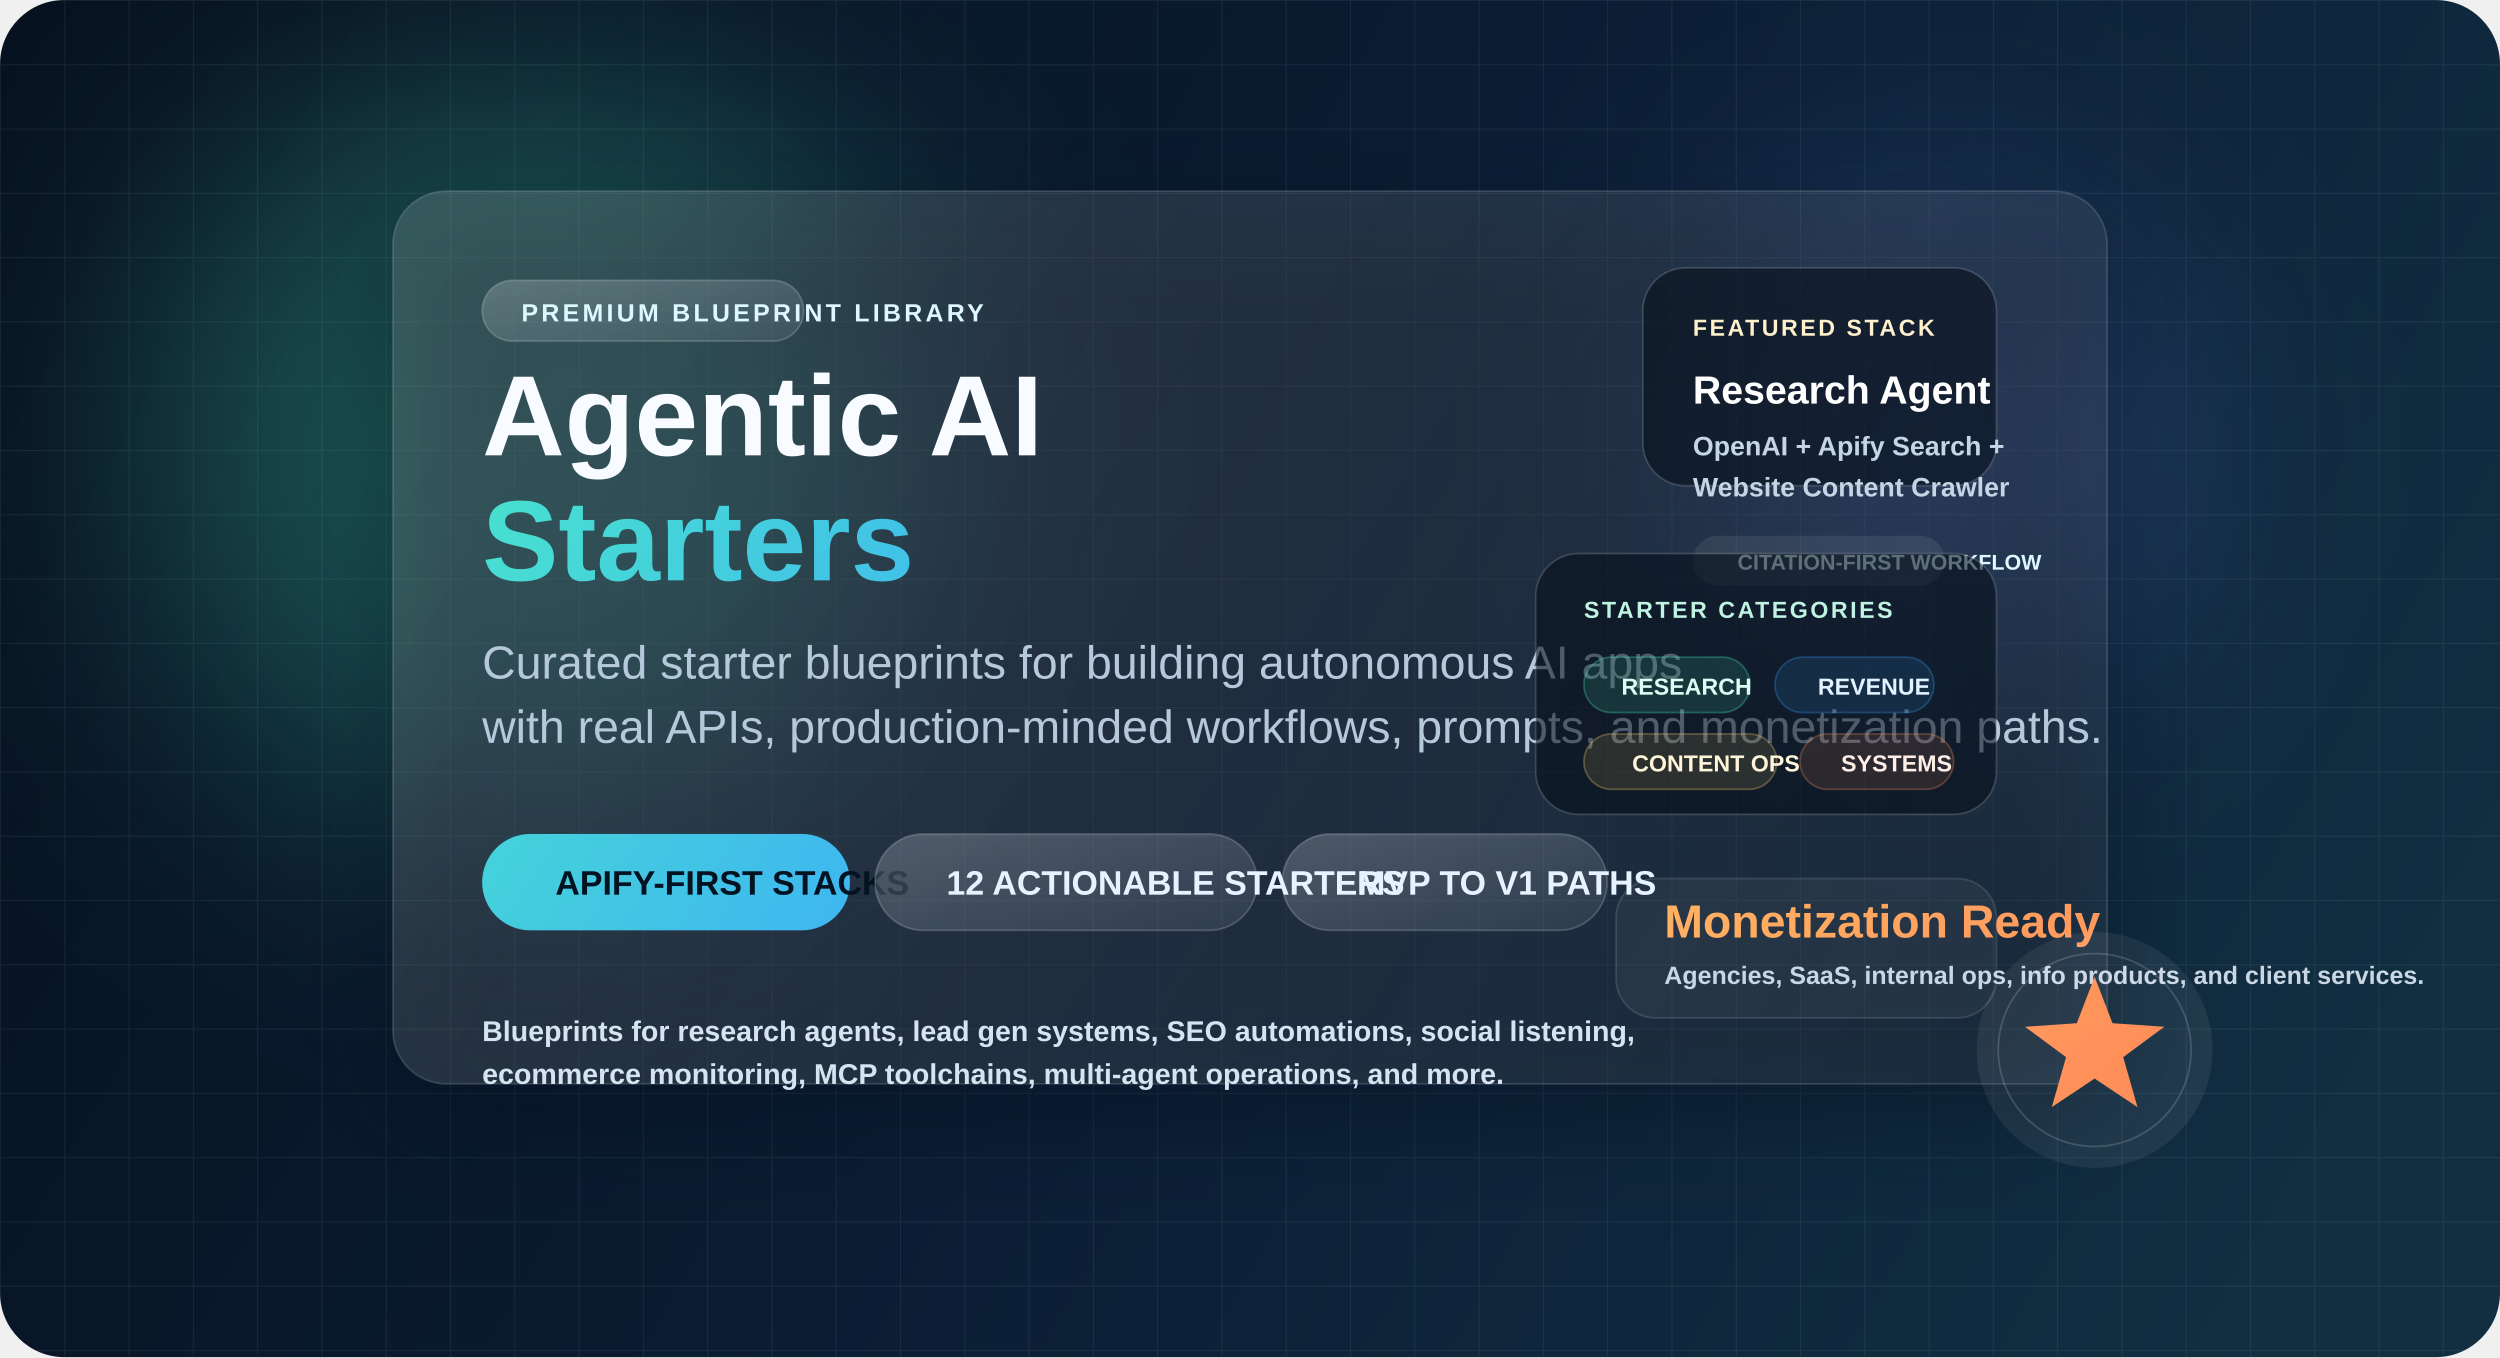
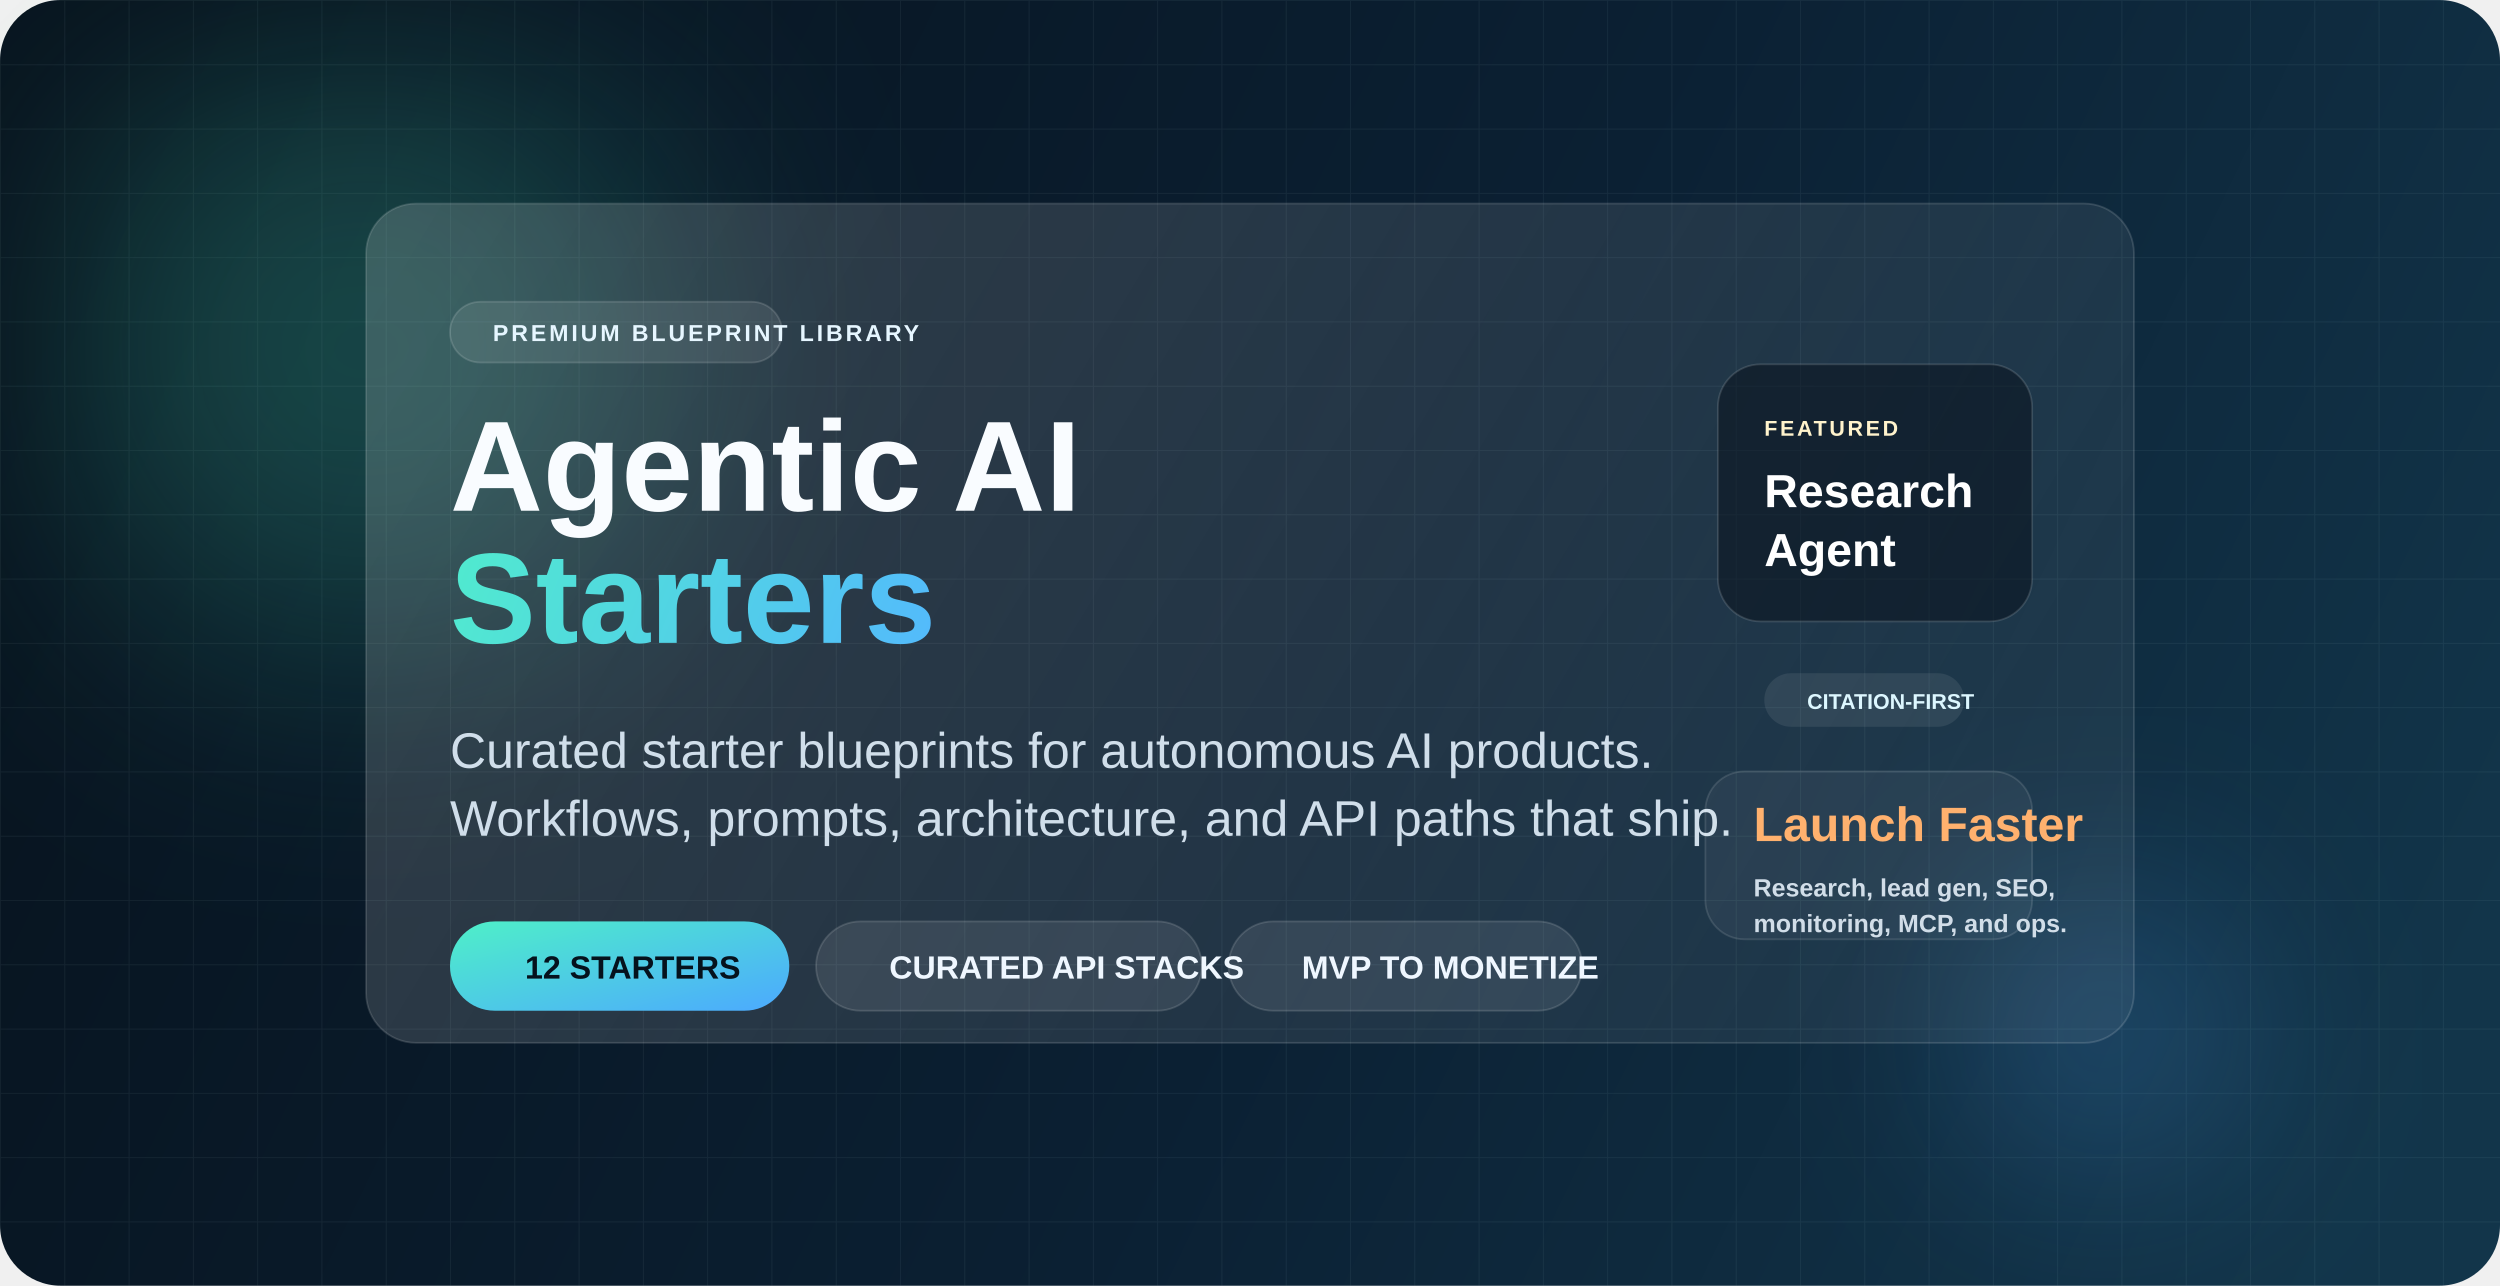
- <svg xmlns="http://www.w3.org/2000/svg" width="1400" height="760" viewBox="0 0 1400 760" fill="none">
+ <svg xmlns="http://www.w3.org/2000/svg" width="1400" height="720" viewBox="0 0 1400 720" fill="none">
  <defs>
-     <linearGradient id="bg" x1="86" y1="44" x2="1302" y2="721" gradientUnits="userSpaceOnUse">
-       <stop stop-color="#07111F" />
-       <stop offset="0.52" stop-color="#0B1E35" />
-       <stop offset="1" stop-color="#122F42" />
+     <linearGradient id="bg" x1="74" y1="54" x2="1328" y2="660" gradientUnits="userSpaceOnUse">
+       <stop stop-color="#07131E" />
+       <stop offset="0.55" stop-color="#0B2033" />
+       <stop offset="1" stop-color="#12354A" />
    </linearGradient>
-     <linearGradient id="panel" x1="270" y1="108" x2="1174" y2="680" gradientUnits="userSpaceOnUse">
-       <stop stop-color="#FFFFFF" stop-opacity="0.14" />
-       <stop offset="1" stop-color="#FFFFFF" stop-opacity="0.05" />
+     <linearGradient id="glass" x1="234" y1="116" x2="1009" y2="584" gradientUnits="userSpaceOnUse">
+       <stop stop-color="#FFFFFF" stop-opacity="0.16" />
+       <stop offset="1" stop-color="#FFFFFF" stop-opacity="0.06" />
    </linearGradient>
-     <linearGradient id="accentA" x1="201" y1="151" x2="681" y2="453" gradientUnits="userSpaceOnUse">
-       <stop stop-color="#4CF2C2" />
-       <stop offset="1" stop-color="#3AA3FF" />
+     <linearGradient id="title" x1="253" y1="210" x2="554" y2="330" gradientUnits="userSpaceOnUse">
+       <stop stop-color="#50F1C8" />
+       <stop offset="1" stop-color="#53B7FF" />
    </linearGradient>
-     <linearGradient id="accentB" x1="895" y1="185" x2="1248" y2="540" gradientUnits="userSpaceOnUse">
-       <stop stop-color="#FFD66B" />
-       <stop offset="1" stop-color="#FF8F5A" />
+     <linearGradient id="chipA" x1="0" y1="0" x2="1" y2="1">
+       <stop stop-color="#4EF0C8" />
+       <stop offset="1" stop-color="#4CA9FF" />
    </linearGradient>
-     <linearGradient id="chip" x1="0" y1="0" x2="1" y2="1">
-       <stop stop-color="#F4F8FF" stop-opacity="0.22" />
-       <stop offset="1" stop-color="#F4F8FF" stop-opacity="0.08" />
-     </linearGradient>
-     <filter id="blurA" x="-77" y="-122" width="742" height="742" filterUnits="userSpaceOnUse" color-interpolation-filters="sRGB">
+     <filter id="blurA" x="-44" y="-82" width="654" height="654" filterUnits="userSpaceOnUse" color-interpolation-filters="sRGB">
      <feFlood flood-opacity="0" result="BackgroundImageFix" />
      <feBlend mode="normal" in="SourceGraphic" in2="BackgroundImageFix" result="shape" />
-       <feGaussianBlur stdDeviation="80" result="effect1_foregroundBlur_1_1" />
+       <feGaussianBlur stdDeviation="78" result="effect1_foregroundBlur_1_1" />
    </filter>
-     <filter id="blurB" x="814" y="-18" width="538" height="538" filterUnits="userSpaceOnUse" color-interpolation-filters="sRGB">
+     <filter id="blurB" x="1002" y="401" width="354" height="354" filterUnits="userSpaceOnUse" color-interpolation-filters="sRGB">
      <feFlood flood-opacity="0" result="BackgroundImageFix" />
      <feBlend mode="normal" in="SourceGraphic" in2="BackgroundImageFix" result="shape" />
-       <feGaussianBlur stdDeviation="70" result="effect1_foregroundBlur_1_1" />
-     </filter>
-     <filter id="shadow" x="164" y="69" width="1072" height="612" filterUnits="userSpaceOnUse" color-interpolation-filters="sRGB">
-       <feFlood flood-opacity="0" result="BackgroundImageFix" />
-       <feColorMatrix in="SourceAlpha" type="matrix" values="0 0 0 0 0 0 0 0 0 0 0 0 0 0 0 0 0 0 127 0" result="hardAlpha" />
-       <feOffset dy="18" />
-       <feGaussianBlur stdDeviation="28" />
-       <feColorMatrix type="matrix" values="0 0 0 0 0.008 0 0 0 0 0.043 0 0 0 0 0.106 0 0 0 0.4 0" />
-       <feBlend mode="normal" in2="BackgroundImageFix" result="effect1_dropShadow_1_1" />
-       <feBlend mode="normal" in="SourceGraphic" in2="effect1_dropShadow_1_1" result="shape" />
+       <feGaussianBlur stdDeviation="55" result="effect1_foregroundBlur_1_1" />
    </filter>
    <pattern id="grid" width="36" height="36" patternUnits="userSpaceOnUse">
-       <path d="M36 0H0V36" stroke="#D8F3FF" stroke-opacity="0.08" />
+       <path d="M36 0H0V36" stroke="#D7F2FF" stroke-opacity="0.06" />
    </pattern>
  </defs>
-   <rect width="1400" height="760" rx="36" fill="url(#bg)" />
-   <rect width="1400" height="760" rx="36" fill="url(#grid)" />
+   <rect width="1400" height="720" rx="34" fill="url(#bg)" />
+   <rect width="1400" height="720" rx="34" fill="url(#grid)" />
  <g filter="url(#blurA)">
-     <circle cx="294" cy="249" r="211" fill="#4CF2C2" fill-opacity="0.28" />
+     <circle cx="205" cy="195" r="171" fill="#4EF0C8" fill-opacity="0.22" />
  </g>
  <g filter="url(#blurB)">
-     <circle cx="1083" cy="251" r="134" fill="#6E8CFF" fill-opacity="0.25" />
+     <circle cx="1179" cy="578" r="79" fill="#5AAFFF" fill-opacity="0.22" />
  </g>
-   <g filter="url(#shadow)">
-     <rect x="220" y="107" width="960" height="500" rx="30" fill="url(#panel)" stroke="rgba(255,255,255,0.14)" />
-   </g>
-   <rect x="270" y="157" width="180" height="34" rx="17" fill="url(#chip)" stroke="rgba(255,255,255,0.18)" />
-   <text x="292" y="180" fill="#DDF8FF" font-family="Segoe UI, Arial, sans-serif" font-size="14" font-weight="700" letter-spacing="1.8">PREMIUM BLUEPRINT LIBRARY</text>
-   <text x="270" y="255" fill="#F8FBFF" font-family="Segoe UI, Arial, sans-serif" font-size="64" font-weight="800">Agentic AI</text>
-   <text x="270" y="325" fill="url(#accentA)" font-family="Segoe UI, Arial, sans-serif" font-size="64" font-weight="800">Starters</text>
-   <text x="270" y="380" fill="#B6C9DB" font-family="Segoe UI, Arial, sans-serif" font-size="26" font-weight="500">Curated starter blueprints for building autonomous AI apps</text>
-   <text x="270" y="416" fill="#B6C9DB" font-family="Segoe UI, Arial, sans-serif" font-size="26" font-weight="500">with real APIs, production-minded workflows, prompts, and monetization paths.</text>
-   <rect x="270" y="467" width="206" height="54" rx="27" fill="url(#accentA)" />
-   <text x="311" y="501" fill="#041321" font-family="Segoe UI, Arial, sans-serif" font-size="19" font-weight="800">APIFY-FIRST STACKS</text>
-   <rect x="490" y="467" width="214" height="54" rx="27" fill="url(#chip)" stroke="rgba(255,255,255,0.18)" />
-   <text x="530" y="501" fill="#E7F2FF" font-family="Segoe UI, Arial, sans-serif" font-size="19" font-weight="700">12 ACTIONABLE STARTERS</text>
-   <rect x="718" y="467" width="182" height="54" rx="27" fill="url(#chip)" stroke="rgba(255,255,255,0.18)" />
-   <text x="760" y="501" fill="#E7F2FF" font-family="Segoe UI, Arial, sans-serif" font-size="19" font-weight="700">MVP TO V1 PATHS</text>
-   <rect x="920" y="150" width="198" height="122" rx="24" fill="rgba(6,14,25,0.58)" stroke="rgba(255,255,255,0.16)" />
-   <text x="948" y="188" fill="#FFF1CC" font-family="Segoe UI, Arial, sans-serif" font-size="13" font-weight="700" letter-spacing="1.4">FEATURED STACK</text>
-   <text x="948" y="226" fill="#FFFFFF" font-family="Segoe UI, Arial, sans-serif" font-size="22" font-weight="800">Research Agent</text>
-   <text x="948" y="255" fill="#C5D5E4" font-family="Segoe UI, Arial, sans-serif" font-size="15" font-weight="600">OpenAI + Apify Search +</text>
-   <text x="948" y="278" fill="#C5D5E4" font-family="Segoe UI, Arial, sans-serif" font-size="15" font-weight="600">Website Content Crawler</text>
-   <rect x="948" y="300" width="141" height="28" rx="14" fill="rgba(255,255,255,0.08)" />
-   <text x="973" y="319" fill="#DDF8FF" font-family="Segoe UI, Arial, sans-serif" font-size="12" font-weight="700">CITATION-FIRST WORKFLOW</text>
-   <rect x="860" y="310" width="258" height="146" rx="24" fill="rgba(6,14,25,0.58)" stroke="rgba(255,255,255,0.16)" />
-   <text x="887" y="346" fill="#BFF4E2" font-family="Segoe UI, Arial, sans-serif" font-size="13" font-weight="700" letter-spacing="1.4">STARTER CATEGORIES</text>
-   <rect x="887" y="368" width="93" height="31" rx="15.5" fill="rgba(76,242,194,0.12)" stroke="rgba(76,242,194,0.28)" />
-   <text x="908" y="389" fill="#DDFDF4" font-family="Segoe UI, Arial, sans-serif" font-size="13" font-weight="700">RESEARCH</text>
-   <rect x="994" y="368" width="89" height="31" rx="15.5" fill="rgba(58,163,255,0.12)" stroke="rgba(58,163,255,0.28)" />
-   <text x="1018" y="389" fill="#E3F2FF" font-family="Segoe UI, Arial, sans-serif" font-size="13" font-weight="700">REVENUE</text>
-   <rect x="887" y="411" width="108" height="31" rx="15.5" fill="rgba(255,214,107,0.12)" stroke="rgba(255,214,107,0.28)" />
-   <text x="914" y="432" fill="#FFF5D8" font-family="Segoe UI, Arial, sans-serif" font-size="13" font-weight="700">CONTENT OPS</text>
-   <rect x="1008" y="411" width="86" height="31" rx="15.5" fill="rgba(255,143,90,0.12)" stroke="rgba(255,143,90,0.28)" />
-   <text x="1031" y="432" fill="#FFF0E7" font-family="Segoe UI, Arial, sans-serif" font-size="13" font-weight="700">SYSTEMS</text>
-   <rect x="905" y="492" width="213" height="78" rx="22" fill="rgba(255,255,255,0.05)" stroke="rgba(255,255,255,0.12)" />
-   <text x="932" y="525" fill="url(#accentB)" font-family="Segoe UI, Arial, sans-serif" font-size="26" font-weight="800">Monetization Ready</text>
-   <text x="932" y="551" fill="#C9D6E4" font-family="Segoe UI, Arial, sans-serif" font-size="14" font-weight="600">Agencies, SaaS, internal ops, info products, and client services.</text>
-   <circle cx="1173" cy="588" r="66" fill="rgba(255,255,255,0.07)" />
-   <circle cx="1173" cy="588" r="54" stroke="rgba(255,255,255,0.16)" />
-   <path d="M1173 547L1183 573L1212 575L1189 592L1197 620L1173 604L1149 620L1157 592L1134 575L1163 573L1173 547Z" fill="url(#accentB)" />
-   <text x="270" y="583" fill="#D6E4F1" font-family="Segoe UI, Arial, sans-serif" font-size="16" font-weight="600">Blueprints for research agents, lead gen systems, SEO automations, social listening,</text>
-   <text x="270" y="607" fill="#D6E4F1" font-family="Segoe UI, Arial, sans-serif" font-size="16" font-weight="600">ecommerce monitoring, MCP toolchains, multi-agent operations, and more.</text>
+   <rect x="205" y="114" width="990" height="470" rx="28" fill="url(#glass)" stroke="rgba(255,255,255,0.14)" />
+   <rect x="252" y="169" width="186" height="34" rx="17" fill="rgba(255,255,255,0.09)" stroke="rgba(255,255,255,0.14)" />
+   <text x="276" y="191" fill="#E6F6FF" font-family="Segoe UI, Arial, sans-serif" font-size="13" font-weight="700" letter-spacing="1.6">PREMIUM BLUEPRINT LIBRARY</text>
+   <text x="252" y="286" fill="#F9FCFF" font-family="Segoe UI, Arial, sans-serif" font-size="72" font-weight="800">Agentic AI</text>
+   <text x="252" y="360" fill="url(#title)" font-family="Segoe UI, Arial, sans-serif" font-size="72" font-weight="800">Starters</text>
+   <text x="252" y="430" fill="#D0DEEA" font-family="Segoe UI, Arial, sans-serif" font-size="28" font-weight="500">Curated starter blueprints for autonomous AI products.</text>
+   <text x="252" y="468" fill="#D0DEEA" font-family="Segoe UI, Arial, sans-serif" font-size="28" font-weight="500">Workflows, prompts, architecture, and API paths that ship.</text>
+   <rect x="252" y="516" width="190" height="50" rx="25" fill="url(#chipA)" />
+   <text x="294" y="548" fill="#05121D" font-family="Segoe UI, Arial, sans-serif" font-size="18" font-weight="800">12 STARTERS</text>
+   <rect x="457" y="516" width="216" height="50" rx="25" fill="rgba(255,255,255,0.09)" stroke="rgba(255,255,255,0.14)" />
+   <text x="498" y="548" fill="#EFF7FF" font-family="Segoe UI, Arial, sans-serif" font-size="18" font-weight="700">CURATED API STACKS</text>
+   <rect x="688" y="516" width="198" height="50" rx="25" fill="rgba(255,255,255,0.09)" stroke="rgba(255,255,255,0.14)" />
+   <text x="729" y="548" fill="#EFF7FF" font-family="Segoe UI, Arial, sans-serif" font-size="18" font-weight="700">MVP TO MONETIZE</text>
+   <rect x="962" y="204" width="176" height="144" rx="24" fill="rgba(6,15,25,0.5)" stroke="rgba(255,255,255,0.14)" />
+   <text x="988" y="244" fill="#FFF3CC" font-family="Segoe UI, Arial, sans-serif" font-size="12" font-weight="700" letter-spacing="1.5">FEATURED</text>
+   <text x="988" y="284" fill="#FFFFFF" font-family="Segoe UI, Arial, sans-serif" font-size="26" font-weight="800">Research</text>
+   <text x="988" y="317" fill="#FFFFFF" font-family="Segoe UI, Arial, sans-serif" font-size="26" font-weight="800">Agent</text>
+   <rect x="988" y="377" width="112" height="30" rx="15" fill="rgba(255,255,255,0.08)" />
+   <text x="1012" y="397" fill="#DDF7FF" font-family="Segoe UI, Arial, sans-serif" font-size="12" font-weight="700">CITATION-FIRST</text>
+   <rect x="955" y="432" width="183" height="94" rx="22" fill="rgba(255,255,255,0.05)" stroke="rgba(255,255,255,0.12)" />
+   <text x="982" y="471" fill="#FFB16E" font-family="Segoe UI, Arial, sans-serif" font-size="27" font-weight="800">Launch Faster</text>
+   <text x="982" y="502" fill="#D1DDE8" font-family="Segoe UI, Arial, sans-serif" font-size="14" font-weight="600">Research, lead gen, SEO,</text>
+   <text x="982" y="522" fill="#D1DDE8" font-family="Segoe UI, Arial, sans-serif" font-size="14" font-weight="600">monitoring, MCP, and ops.</text>
</svg>
